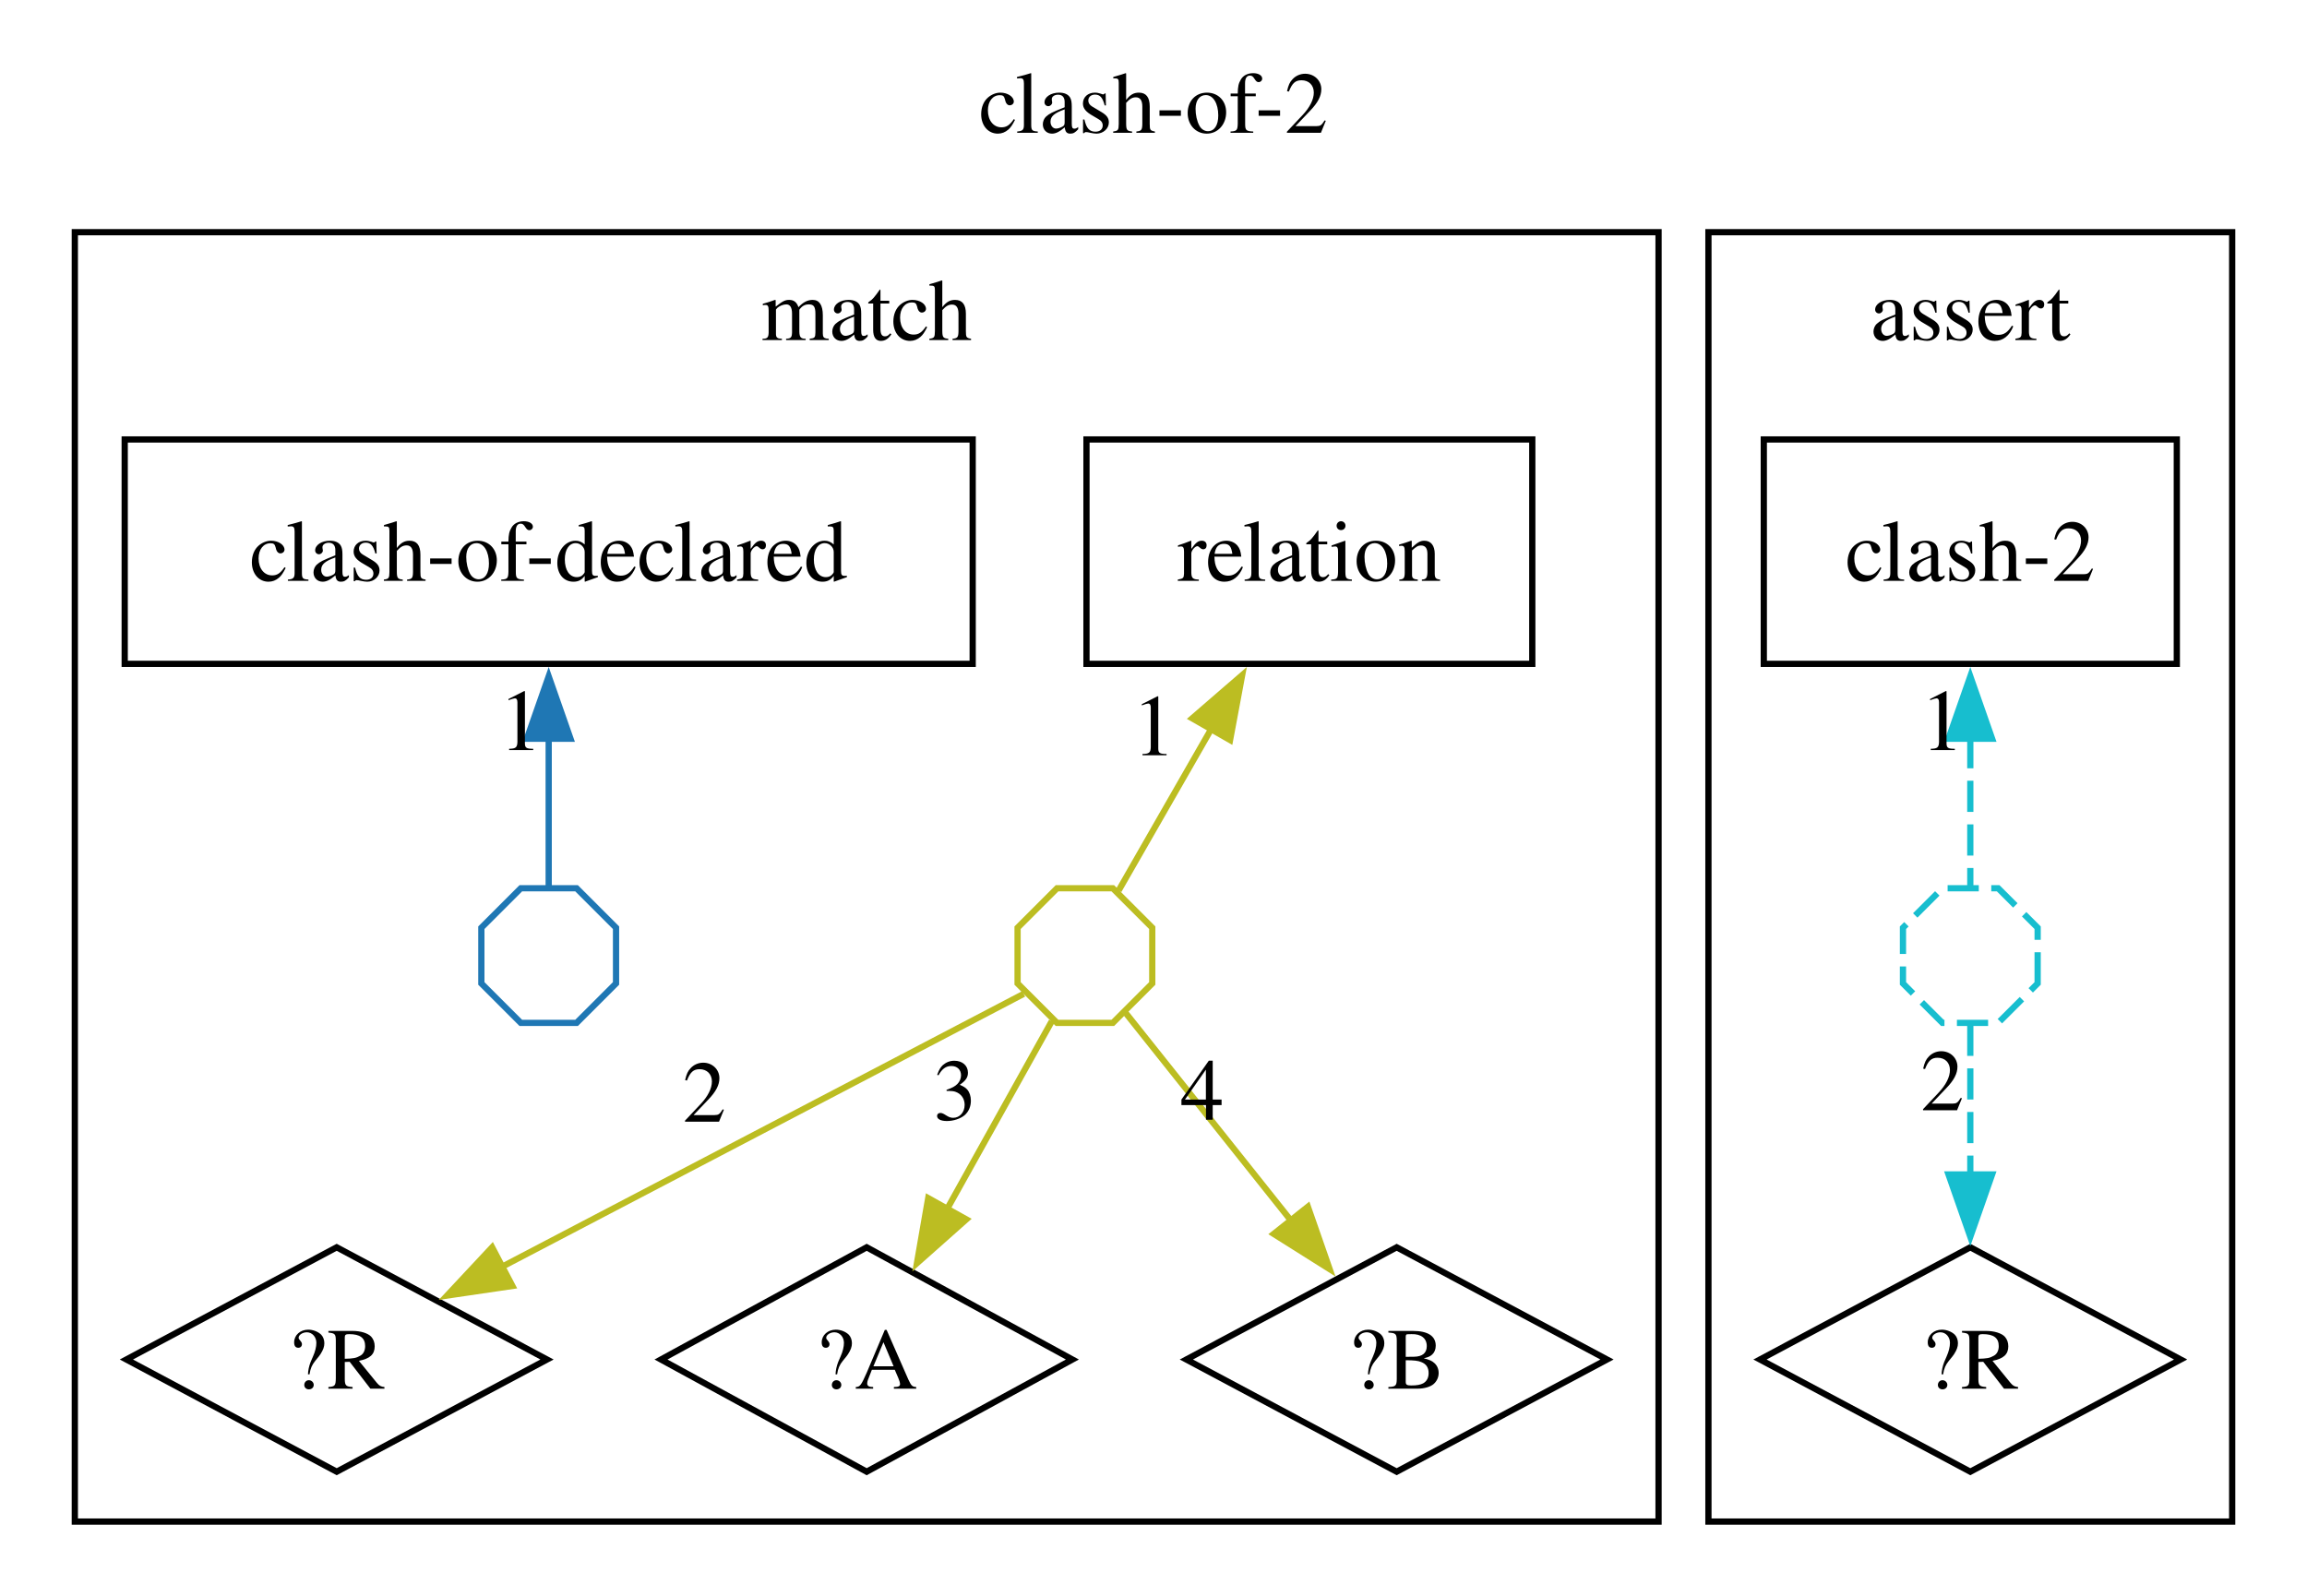
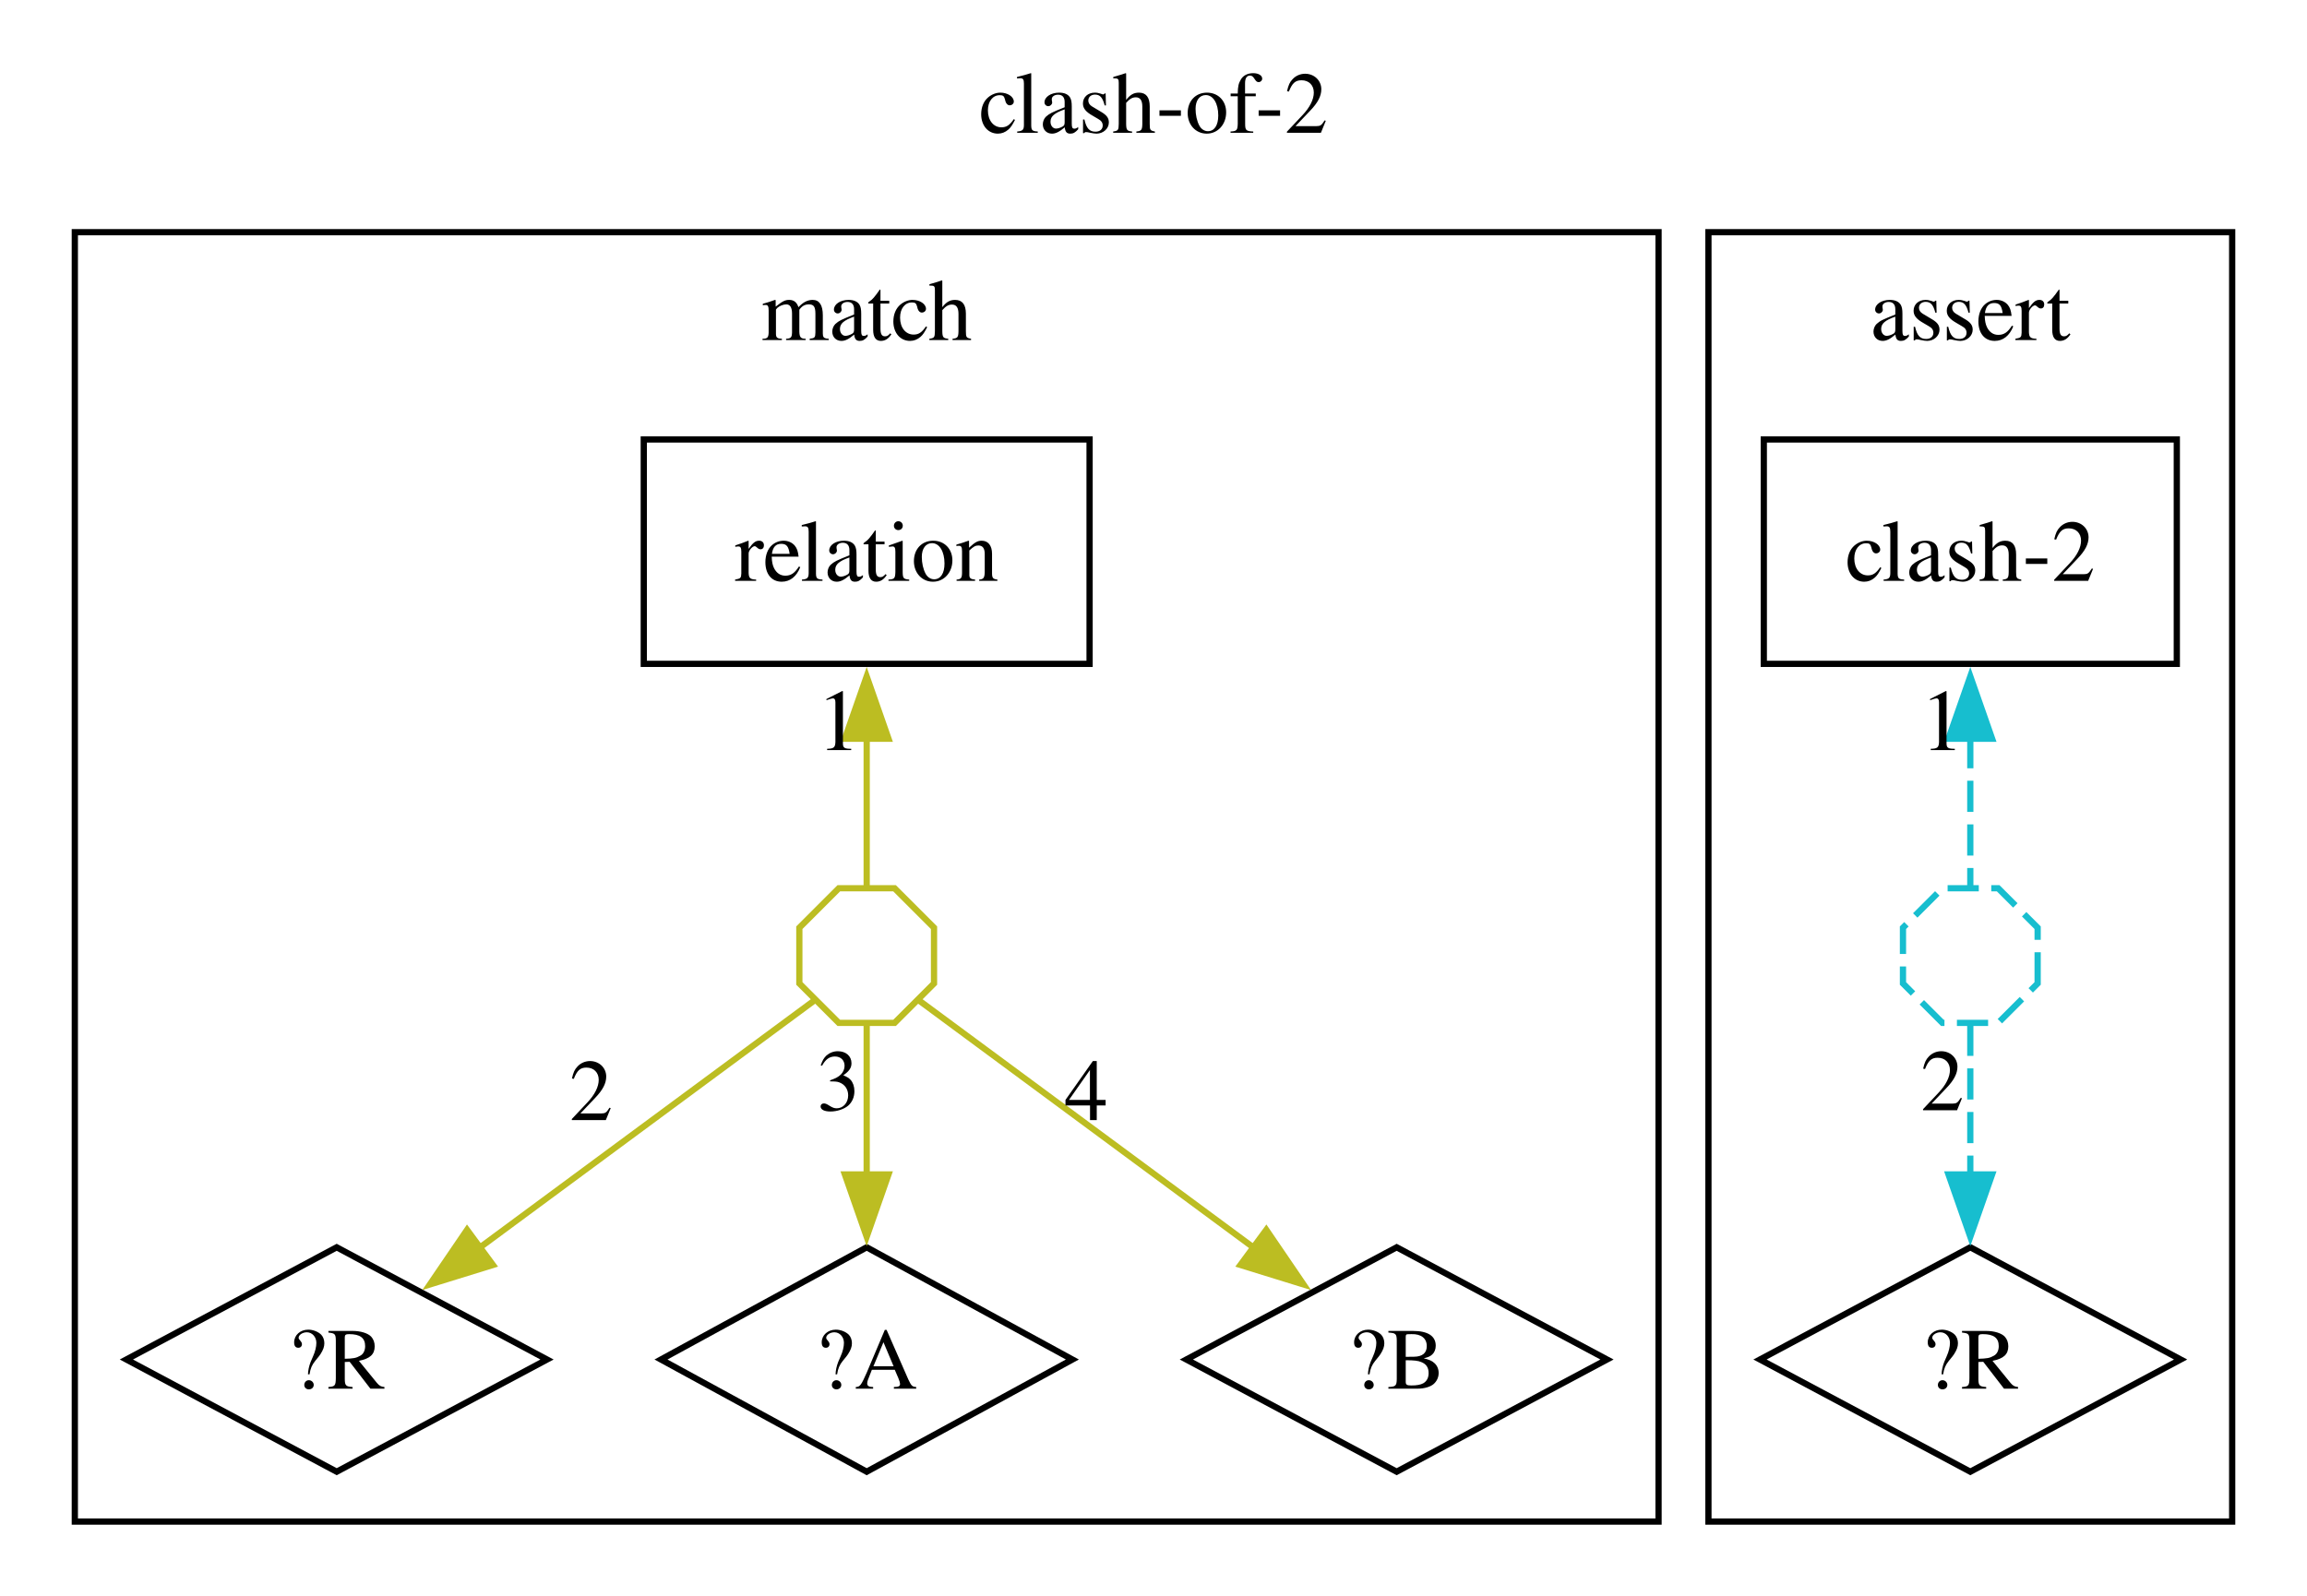
<svg xmlns="http://www.w3.org/2000/svg" width="370pt" height="256pt" viewBox="0.00 0.00 370.00 256.00">
  <g id="graph0" class="graph" transform="scale(1 1) rotate(0) translate(4 252.1)">
    <polygon fill="white" stroke="none" points="-4,4 -4,-252.1 366,-252.1 366,4 -4,4" />
    <text xml:space="preserve" text-anchor="middle" x="181" y="-230.8" font-family="Times,serif" font-size="14.00">clash-of-2</text>
    <g id="clust1" class="cluster">
      <polygon fill="none" stroke="black" points="8,-8 8,-214.85 262,-214.85 262,-8 8,-8" />
      <text xml:space="preserve" text-anchor="middle" x="135" y="-197.55" font-family="Times,serif" font-size="14.00">match</text>
    </g>
    <g id="clust2" class="cluster">
      <polygon fill="none" stroke="black" points="270,-8 270,-214.85 354,-214.85 354,-8 270,-8" />
      <text xml:space="preserve" text-anchor="middle" x="312" y="-197.55" font-family="Times,serif" font-size="14.00">assert</text>
    </g>
    <g id="node1" class="node">
-       <polygon fill="none" stroke="black" points="152,-181.6 16,-181.6 16,-145.6 152,-145.6 152,-181.6" />
-       <text xml:space="preserve" text-anchor="middle" x="84" y="-158.92" font-family="Times,serif" font-size="14.00">clash-of-declared</text>
+       <polygon fill="none" stroke="black" points="170.75,-181.6 99.25,-181.6 99.25,-145.6 170.75,-145.6 170.75,-181.6" />
+       <text xml:space="preserve" text-anchor="middle" x="135" y="-158.92" font-family="Times,serif" font-size="14.00">relation</text>
    </g>
-     <g id="node6" class="node">
-       <polygon fill="none" stroke="#1f77b4" points="94.8,-94.33 94.8,-103.27 88.47,-109.6 79.53,-109.6 73.2,-103.27 73.2,-94.33 79.53,-88 88.47,-88 94.8,-94.33" />
+     <g id="node5" class="node">
+       <polygon fill="none" stroke="#bcbd22" points="145.8,-94.33 145.8,-103.27 139.47,-109.6 130.53,-109.6 124.2,-103.27 124.2,-94.33 130.53,-88 139.47,-88 145.8,-94.33" />
    </g>
    <g id="edge1" class="edge">
-       <path fill="none" stroke="#1f77b4" d="M84,-133.85C84,-125.29 84,-116.47 84,-109.96" />
-       <polygon fill="#1f77b4" stroke="#1f77b4" points="80.5,-133.59 84,-143.59 87.5,-133.59 80.5,-133.59" />
-       <text xml:space="preserve" text-anchor="middle" x="79.5" y="-131.77" font-family="Times,serif" font-size="14.00">1</text>
+       <path fill="none" stroke="#bcbd22" d="M135,-133.85C135,-125.29 135,-116.47 135,-109.96" />
+       <polygon fill="#bcbd22" stroke="#bcbd22" points="131.5,-133.59 135,-143.59 138.5,-133.59 131.5,-133.59" />
+       <text xml:space="preserve" text-anchor="middle" x="130.5" y="-131.77" font-family="Times,serif" font-size="14.00">1</text>
    </g>
    <g id="node2" class="node">
-       <polygon fill="none" stroke="black" points="241.75,-181.6 170.25,-181.6 170.25,-145.6 241.75,-145.6 241.75,-181.6" />
-       <text xml:space="preserve" text-anchor="middle" x="206" y="-158.92" font-family="Times,serif" font-size="14.00">relation</text>
-     </g>
-     <g id="node7" class="node">
-       <polygon fill="none" stroke="#bcbd22" points="180.8,-94.33 180.8,-103.27 174.47,-109.6 165.53,-109.6 159.2,-103.27 159.2,-94.33 165.53,-88 174.47,-88 180.8,-94.33" />
-     </g>
-     <g id="edge2" class="edge">
-       <path fill="none" stroke="#bcbd22" d="M190.37,-135.34C185.02,-126.01 179.39,-116.18 175.41,-109.24" />
-       <polygon fill="#bcbd22" stroke="#bcbd22" points="187.21,-136.86 195.22,-143.79 193.28,-133.38 187.21,-136.86" />
-       <text xml:space="preserve" text-anchor="middle" x="181.08" y="-130.94" font-family="Times,serif" font-size="14.00">1</text>
-     </g>
-     <g id="node3" class="node">
      <polygon fill="none" stroke="black" points="50,-52 16.27,-34 50,-16 83.73,-34 50,-52" />
      <text xml:space="preserve" text-anchor="middle" x="50" y="-29.32" font-family="Times,serif" font-size="14.00">?R</text>
    </g>
-     <g id="node4" class="node">
+     <g id="node3" class="node">
      <polygon fill="none" stroke="black" points="135,-52 102.01,-34 135,-16 167.99,-34 135,-52" />
      <text xml:space="preserve" text-anchor="middle" x="135" y="-29.32" font-family="Times,serif" font-size="14.00">?A</text>
    </g>
-     <g id="node5" class="node">
+     <g id="node4" class="node">
      <polygon fill="none" stroke="black" points="220,-52 186.27,-34 220,-16 253.73,-34 220,-52" />
      <text xml:space="preserve" text-anchor="middle" x="220" y="-29.32" font-family="Times,serif" font-size="14.00">?B</text>
    </g>
+     <g id="edge2" class="edge">
+       <path fill="none" stroke="#bcbd22" d="M126.54,-91.55C114.14,-82.39 90.58,-64.98 72.86,-51.89" />
+       <polygon fill="#bcbd22" stroke="#bcbd22" points="75.06,-49.17 64.94,-46.04 70.91,-54.8 75.06,-49.17" />
+       <text xml:space="preserve" text-anchor="middle" x="90.79" y="-72.41" font-family="Times,serif" font-size="14.00">2</text>
+     </g>
    <g id="edge3" class="edge">
-       <path fill="none" stroke="#bcbd22" d="M160.18,-92.66C142.08,-83.19 102.88,-62.67 76.46,-48.85" />
-       <polygon fill="#bcbd22" stroke="#bcbd22" points="78.18,-45.8 67.7,-44.26 74.93,-52 78.18,-45.8" />
-       <text xml:space="preserve" text-anchor="middle" x="108.94" y="-72.15" font-family="Times,serif" font-size="14.00">2</text>
+       <path fill="none" stroke="#bcbd22" d="M135,-87.71C135,-81.13 135,-72.19 135,-63.54" />
+       <polygon fill="#bcbd22" stroke="#bcbd22" points="138.5,-63.69 135,-53.69 131.5,-63.69 138.5,-63.69" />
+       <text xml:space="preserve" text-anchor="middle" x="130.5" y="-73.99" font-family="Times,serif" font-size="14.00">3</text>
    </g>
    <g id="edge4" class="edge">
-       <path fill="none" stroke="#bcbd22" d="M164.68,-88.26C160.21,-80.23 153.62,-68.42 147.79,-57.95" />
-       <polygon fill="#bcbd22" stroke="#bcbd22" points="150.98,-56.48 143.06,-49.45 144.87,-59.89 150.98,-56.48" />
-       <text xml:space="preserve" text-anchor="middle" x="149.18" y="-72.46" font-family="Times,serif" font-size="14.00">3</text>
+       <path fill="none" stroke="#bcbd22" d="M143.46,-91.55C155.86,-82.39 179.42,-64.98 197.14,-51.89" />
+       <polygon fill="#bcbd22" stroke="#bcbd22" points="199.09,-54.8 205.06,-46.04 194.94,-49.17 199.09,-54.8" />
+       <text xml:space="preserve" text-anchor="middle" x="170.21" y="-72.41" font-family="Times,serif" font-size="14.00">4</text>
    </g>
-     <g id="edge5" class="edge">
-       <path fill="none" stroke="#bcbd22" d="M176.54,-89.59C183.24,-81.17 193.94,-67.74 203.04,-56.3" />
-       <polygon fill="#bcbd22" stroke="#bcbd22" points="205.76,-58.51 209.25,-48.5 200.28,-54.15 205.76,-58.51" />
-       <text xml:space="preserve" text-anchor="middle" x="188.81" y="-72.47" font-family="Times,serif" font-size="14.00">4</text>
-     </g>
-     <g id="node8" class="node">
+     <g id="node6" class="node">
      <polygon fill="none" stroke="black" points="345.12,-181.6 278.88,-181.6 278.88,-145.6 345.12,-145.6 345.12,-181.6" />
      <text xml:space="preserve" text-anchor="middle" x="312" y="-158.92" font-family="Times,serif" font-size="14.00">clash-2</text>
    </g>
-     <g id="node10" class="node">
+     <g id="node8" class="node">
      <polygon fill="none" stroke="#17becf" stroke-dasharray="5,2" points="322.8,-94.33 322.8,-103.27 316.47,-109.6 307.53,-109.6 301.2,-103.27 301.2,-94.33 307.53,-88 316.47,-88 322.8,-94.33" />
    </g>
-     <g id="edge6" class="edge">
+     <g id="edge5" class="edge">
      <path fill="none" stroke="#17becf" stroke-dasharray="5,2" d="M312,-133.85C312,-125.29 312,-116.47 312,-109.96" />
      <polygon fill="#17becf" stroke="#17becf" points="308.5,-133.59 312,-143.59 315.5,-133.59 308.5,-133.59" />
      <text xml:space="preserve" text-anchor="middle" x="307.5" y="-131.77" font-family="Times,serif" font-size="14.00">1</text>
    </g>
-     <g id="node9" class="node">
+     <g id="node7" class="node">
      <polygon fill="none" stroke="black" points="312,-52 278.27,-34 312,-16 345.73,-34 312,-52" />
      <text xml:space="preserve" text-anchor="middle" x="312" y="-29.32" font-family="Times,serif" font-size="14.00">?R</text>
    </g>
-     <g id="edge7" class="edge">
+     <g id="edge6" class="edge">
      <path fill="none" stroke="#17becf" stroke-dasharray="5,2" d="M312,-87.71C312,-81.13 312,-72.19 312,-63.54" />
      <polygon fill="#17becf" stroke="#17becf" points="315.5,-63.69 312,-53.69 308.5,-63.69 315.5,-63.69" />
      <text xml:space="preserve" text-anchor="middle" x="307.5" y="-73.99" font-family="Times,serif" font-size="14.00">2</text>
    </g>
  </g>
</svg>
